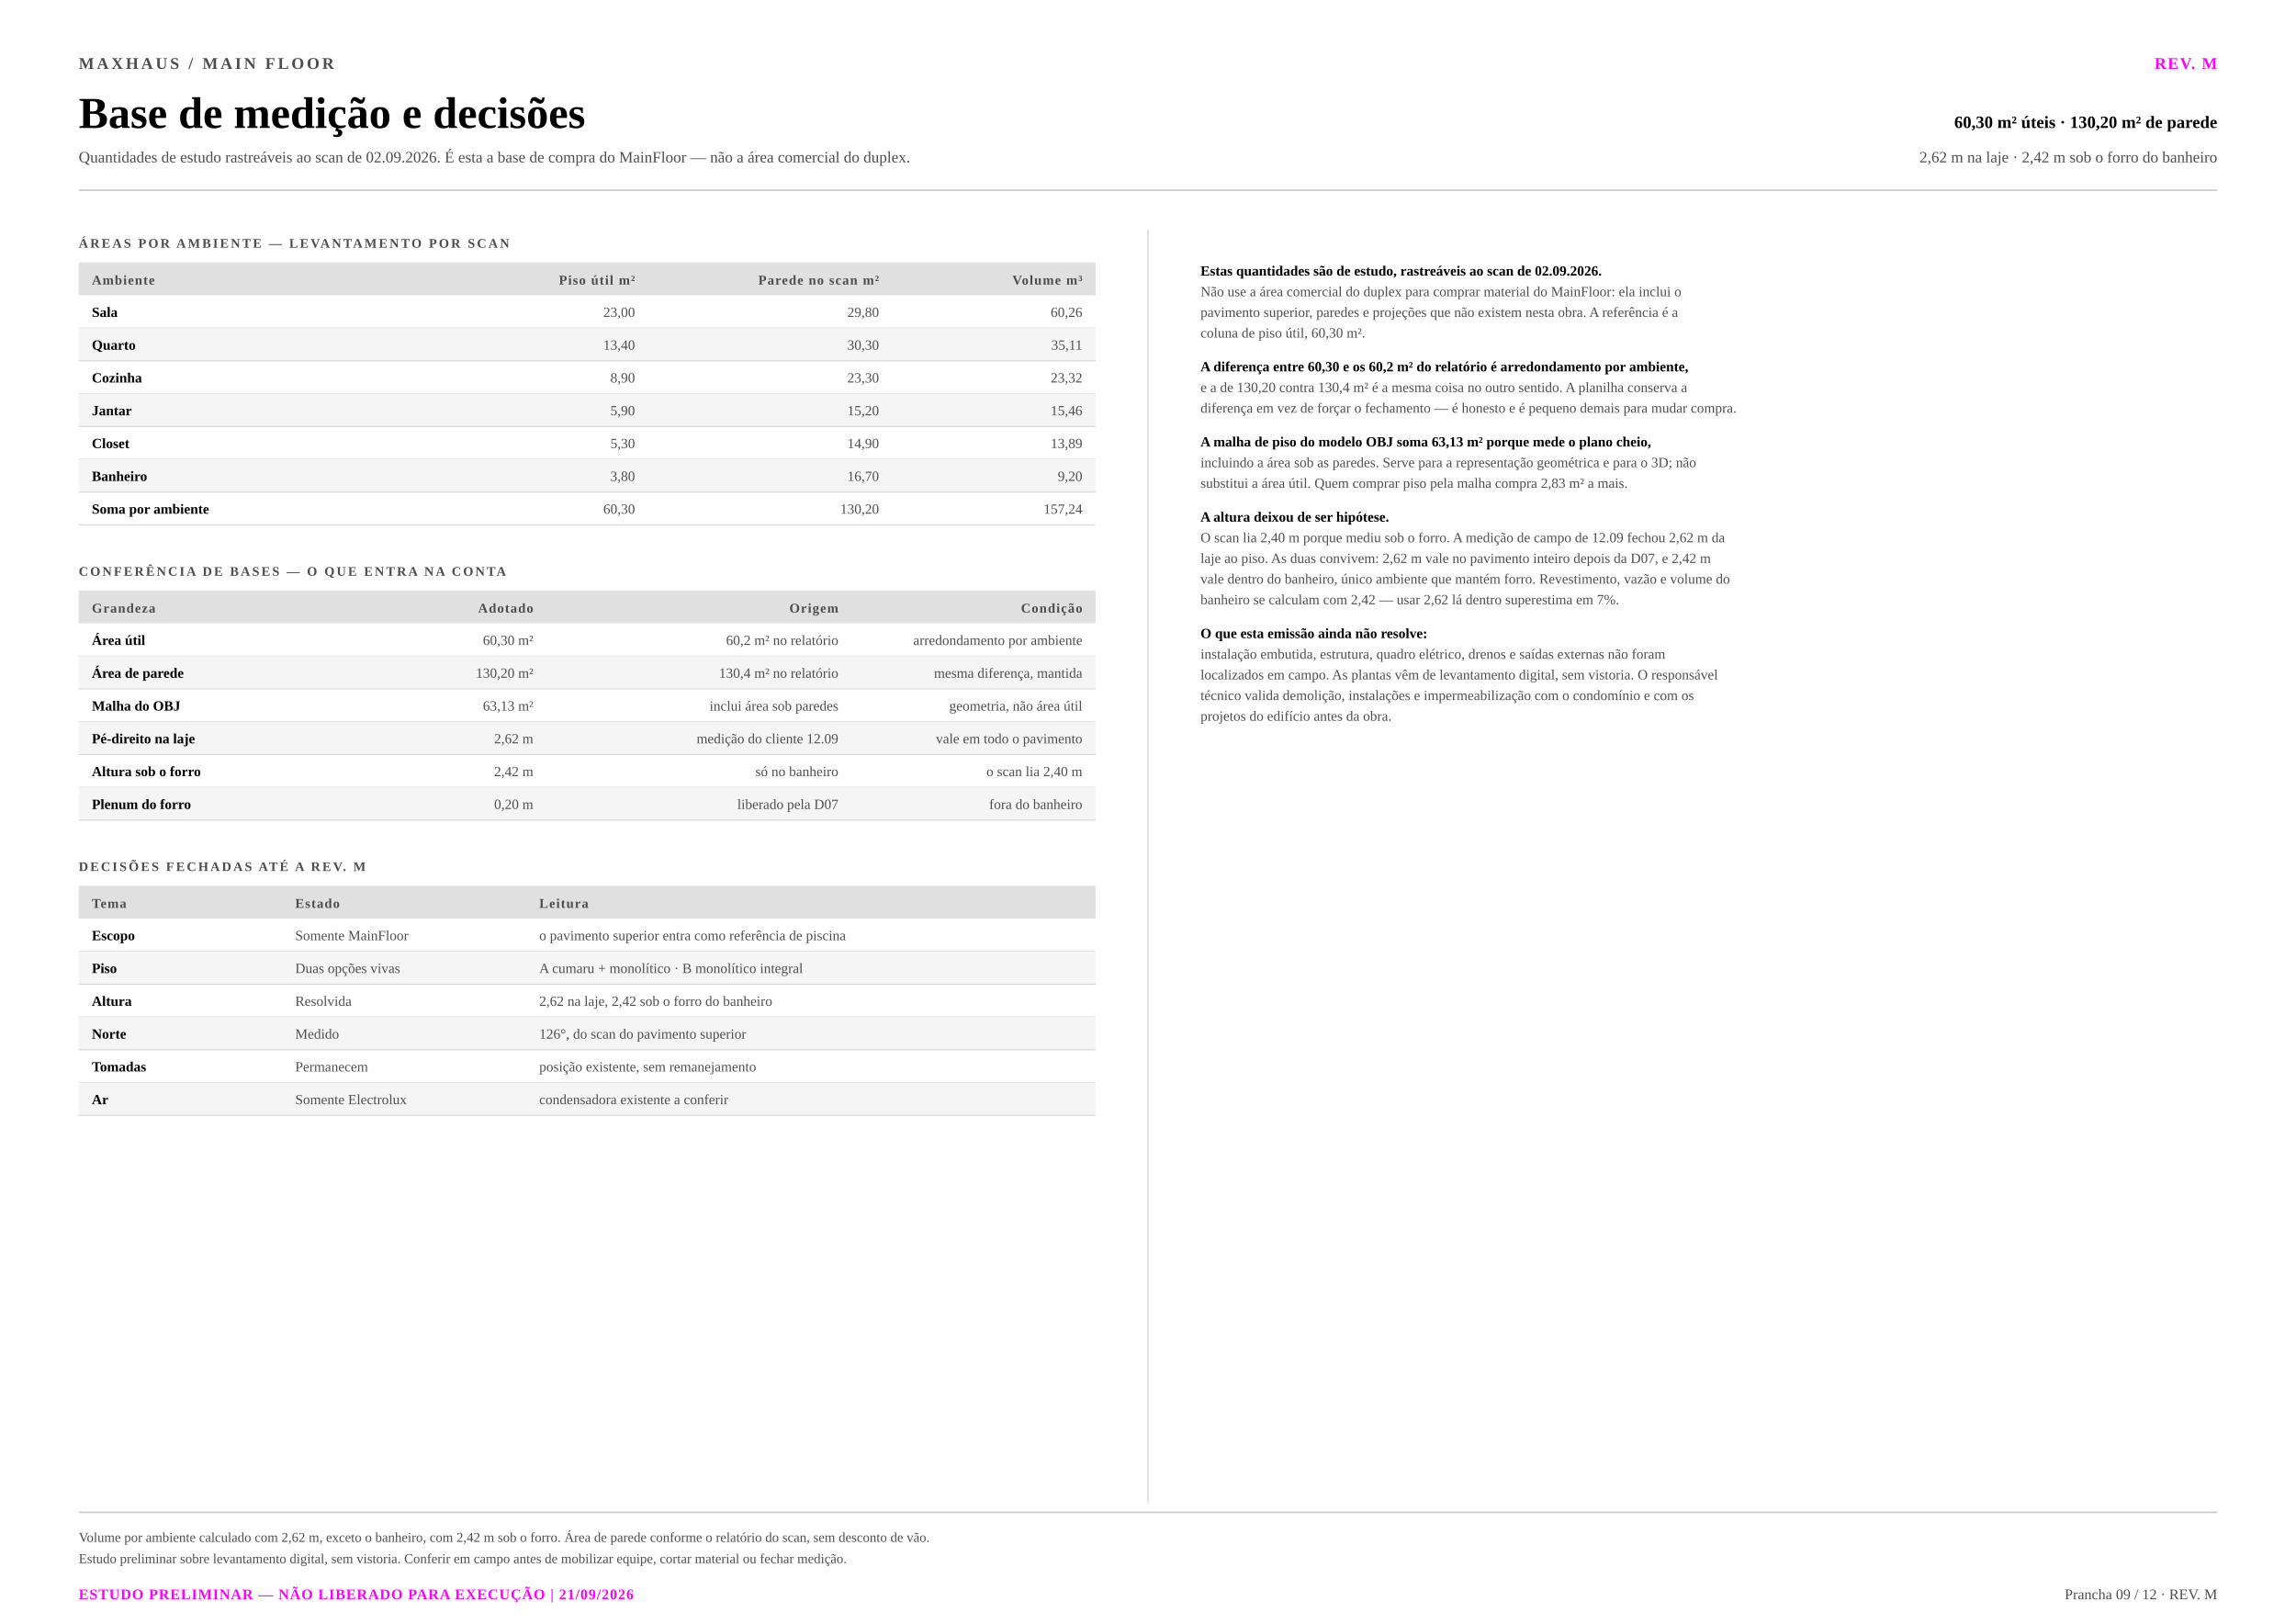
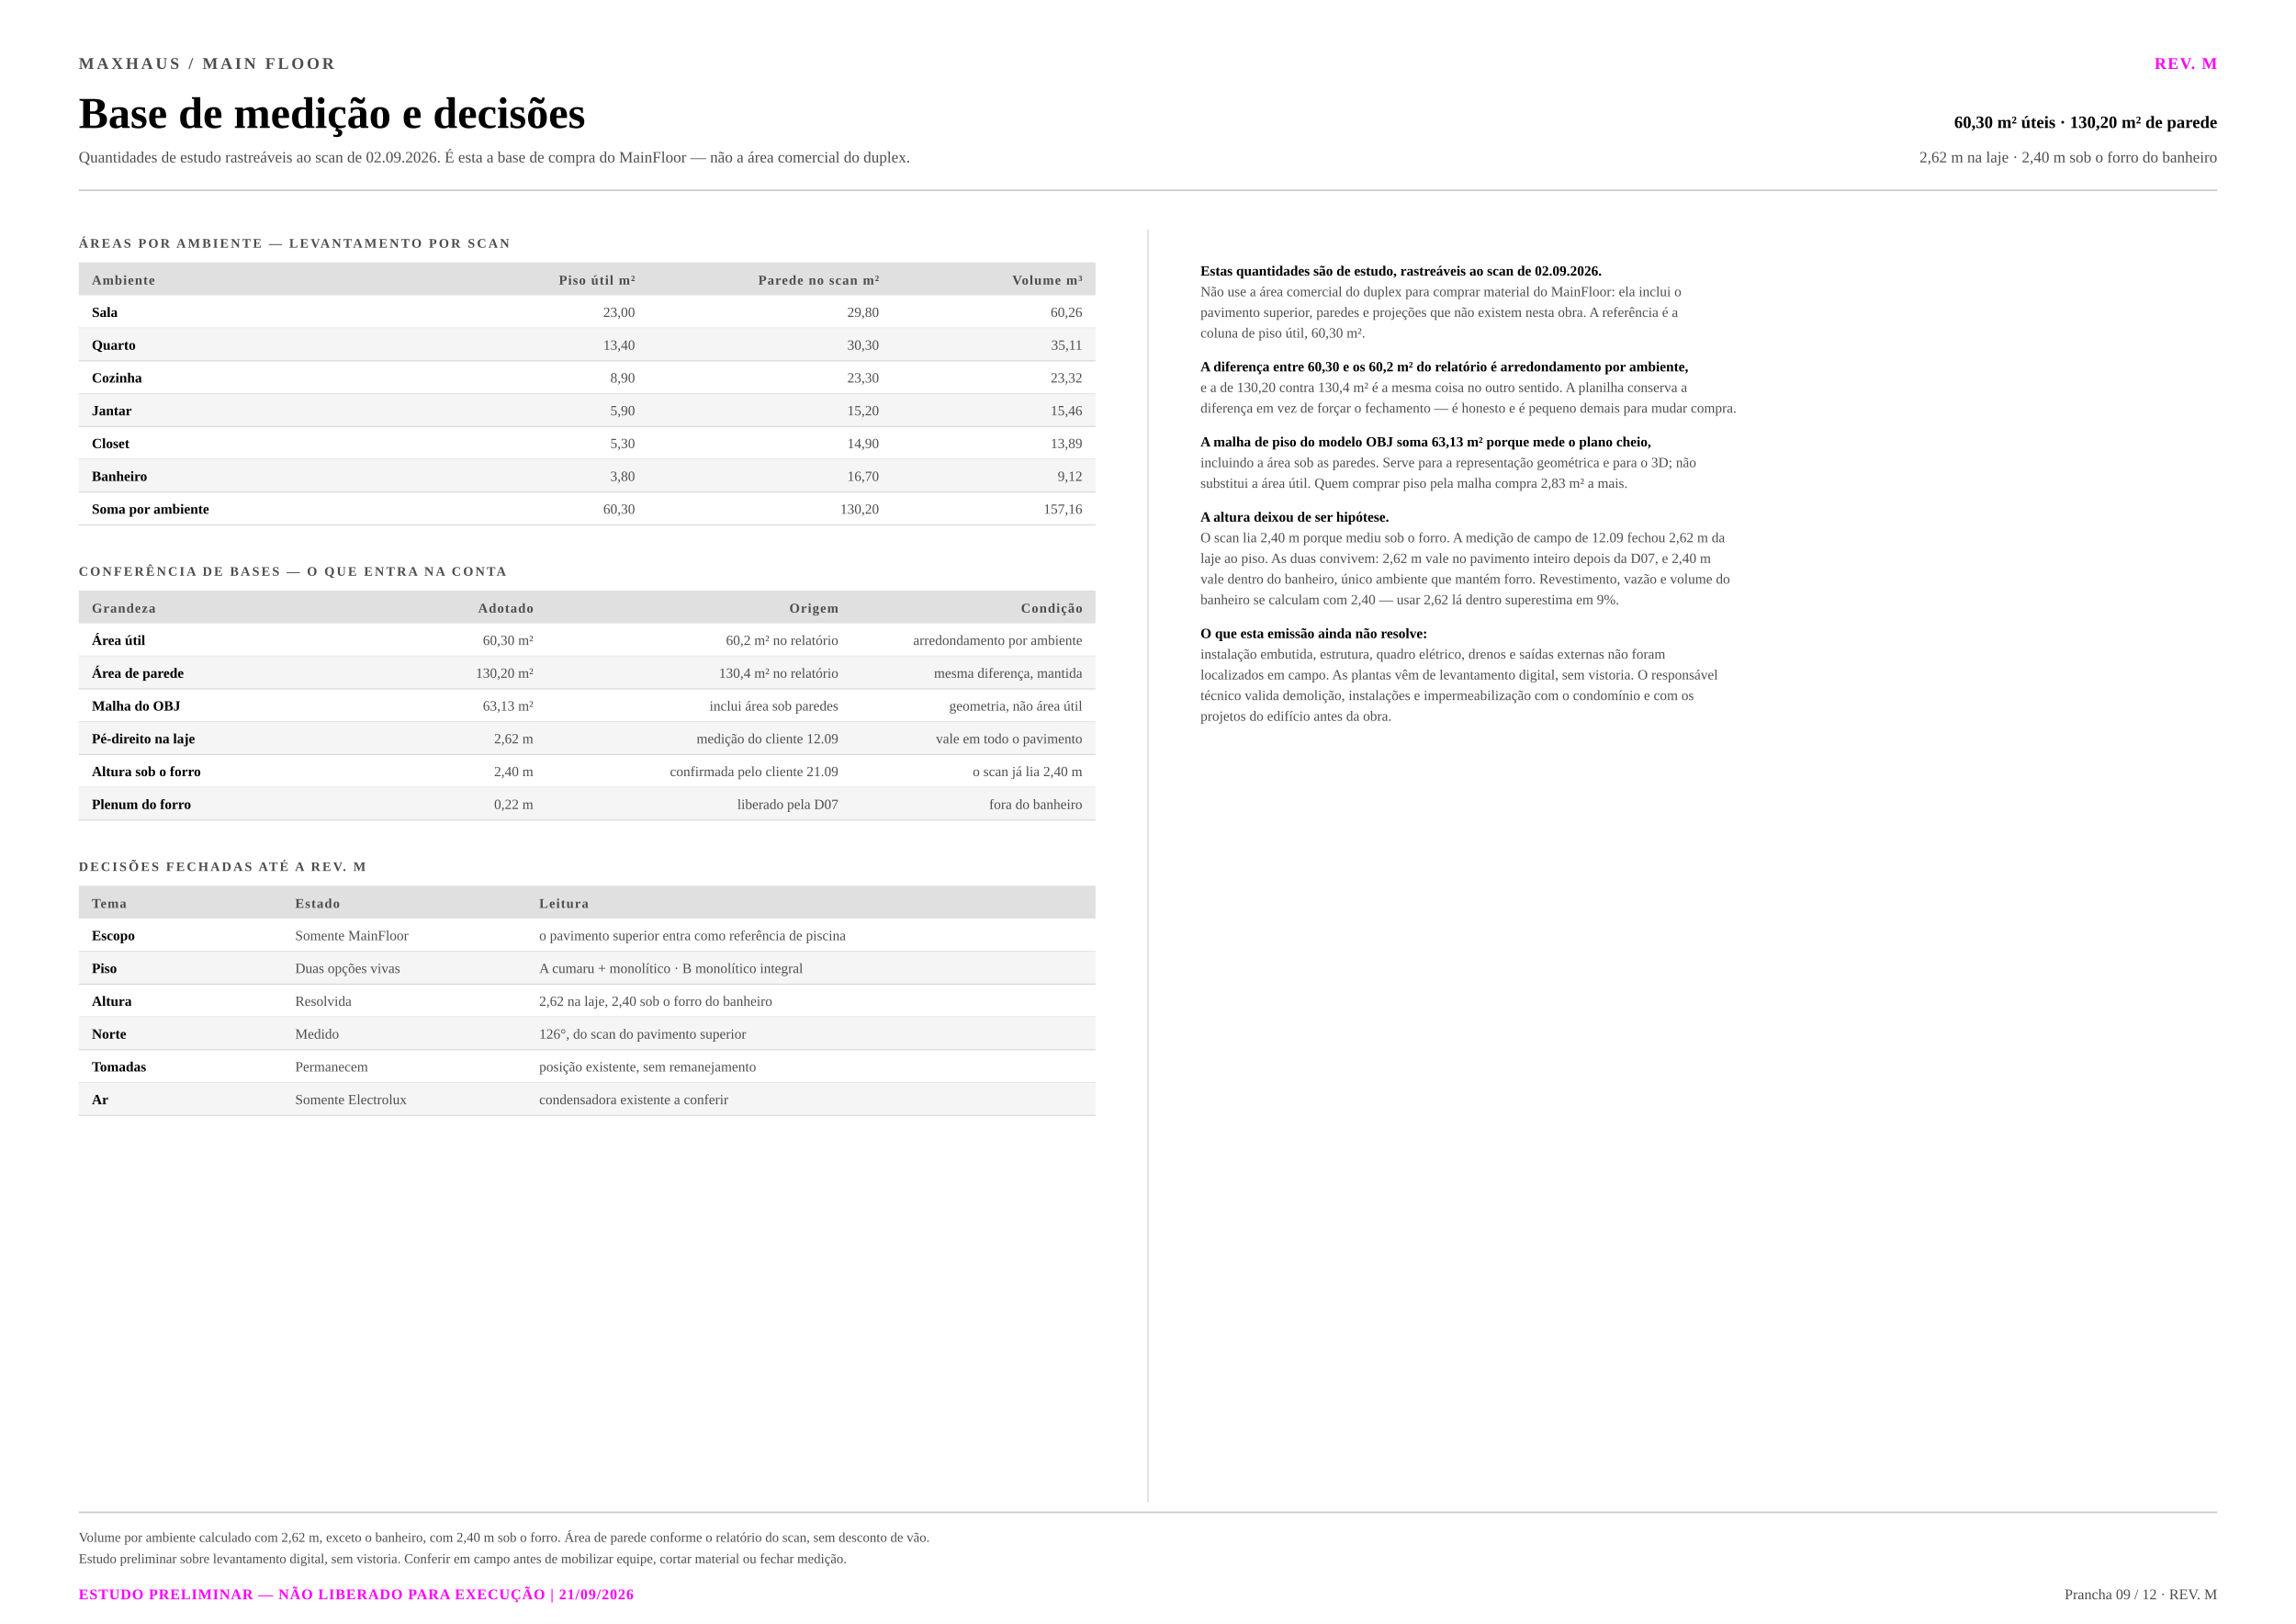
<svg xmlns="http://www.w3.org/2000/svg" viewBox="0 0 1400 990" width="1400" height="990">
  <rect x="0.00" y="0.00" width="1400.00" height="990.00" fill="#ffffff" />
  <text x="48.0" y="42.0" font-family="'Tiempos Text', 'Source Serif 4', Georgia, 'Times New Roman', Times, serif" font-size="10.0" fill="#4d4d4d" font-weight="bold" text-anchor="start" letter-spacing="1.60">MAXHAUS / MAIN FLOOR</text>
  <text x="48.0" y="78.0" font-family="'Tiempos Text', 'Source Serif 4', Georgia, 'Times New Roman', Times, serif" font-size="27.0" fill="#000000" font-weight="bold" text-anchor="start">Base de medição e decisões</text>
  <text x="48.0" y="99.0" font-family="'Tiempos Text', 'Source Serif 4', Georgia, 'Times New Roman', Times, serif" font-size="9.6" fill="#4d4d4d" font-weight="normal" text-anchor="start">Quantidades de estudo rastreáveis ao scan de 02.09.2026. É esta a base de compra do MainFloor — não a área comercial do duplex.</text>
  <text x="1352.0" y="42.0" font-family="'Tiempos Text', 'Source Serif 4', Georgia, 'Times New Roman', Times, serif" font-size="10.0" fill="#ff00ff" font-weight="bold" text-anchor="end" letter-spacing="0.80">REV. M</text>
  <text x="1352.0" y="78.0" font-family="'Tiempos Text', 'Source Serif 4', Georgia, 'Times New Roman', Times, serif" font-size="10.5" fill="#000000" font-weight="bold" text-anchor="end">60,30 m² úteis  ·  130,20 m² de parede</text>
-   <text x="1352.0" y="99.0" font-family="'Tiempos Text', 'Source Serif 4', Georgia, 'Times New Roman', Times, serif" font-size="9.6" fill="#4d4d4d" font-weight="normal" text-anchor="end">2,62 m na laje  ·  2,42 m sob o forro do banheiro</text>
+   <text x="1352.0" y="99.0" font-family="'Tiempos Text', 'Source Serif 4', Georgia, 'Times New Roman', Times, serif" font-size="9.6" fill="#4d4d4d" font-weight="normal" text-anchor="end">2,62 m na laje  ·  2,40 m sob o forro do banheiro</text>
  <line x1="48.00" y1="116.00" x2="1352.00" y2="116.00" stroke="#cccccc" stroke-width="1.00" />
  <text x="48.0" y="151.0" font-family="'Tiempos Text', 'Source Serif 4', Georgia, 'Times New Roman', Times, serif" font-size="8.0" fill="#4d4d4d" font-weight="bold" text-anchor="start" letter-spacing="1.20">ÁREAS POR AMBIENTE — LEVANTAMENTO POR SCAN</text>
  <rect x="48.00" y="160.00" width="620.00" height="20.00" fill="#e0e0e0" />
  <text x="56.0" y="173.5" font-family="'Tiempos Text', 'Source Serif 4', Georgia, 'Times New Roman', Times, serif" font-size="8.2" fill="#4d4d4d" font-weight="bold" text-anchor="start" letter-spacing="0.60">Ambiente</text>
  <text x="387.2" y="173.5" font-family="'Tiempos Text', 'Source Serif 4', Georgia, 'Times New Roman', Times, serif" font-size="8.2" fill="#4d4d4d" font-weight="bold" text-anchor="end" letter-spacing="0.60">Piso útil m²</text>
  <text x="536.0" y="173.5" font-family="'Tiempos Text', 'Source Serif 4', Georgia, 'Times New Roman', Times, serif" font-size="8.2" fill="#4d4d4d" font-weight="bold" text-anchor="end" letter-spacing="0.60">Parede no scan m²</text>
  <text x="660.0" y="173.5" font-family="'Tiempos Text', 'Source Serif 4', Georgia, 'Times New Roman', Times, serif" font-size="8.2" fill="#4d4d4d" font-weight="bold" text-anchor="end" letter-spacing="0.60">Volume m³</text>
  <text x="56.0" y="193.2" font-family="'Tiempos Text', 'Source Serif 4', Georgia, 'Times New Roman', Times, serif" font-size="8.6" fill="#000000" font-weight="bold" text-anchor="start">Sala</text>
  <text x="387.2" y="193.2" font-family="'Tiempos Text', 'Source Serif 4', Georgia, 'Times New Roman', Times, serif" font-size="8.6" fill="#4d4d4d" font-weight="normal" text-anchor="end">23,00</text>
  <text x="536.0" y="193.2" font-family="'Tiempos Text', 'Source Serif 4', Georgia, 'Times New Roman', Times, serif" font-size="8.6" fill="#4d4d4d" font-weight="normal" text-anchor="end">29,80</text>
  <text x="660.0" y="193.2" font-family="'Tiempos Text', 'Source Serif 4', Georgia, 'Times New Roman', Times, serif" font-size="8.6" fill="#4d4d4d" font-weight="normal" text-anchor="end">60,26</text>
  <line x1="48.00" y1="200.00" x2="668.00" y2="200.00" stroke="#cccccc" stroke-width="0.60" opacity="0.80" />
  <rect x="48.00" y="200.00" width="620.00" height="20.00" fill="#f5f5f5" />
  <text x="56.0" y="213.2" font-family="'Tiempos Text', 'Source Serif 4', Georgia, 'Times New Roman', Times, serif" font-size="8.6" fill="#000000" font-weight="bold" text-anchor="start">Quarto</text>
  <text x="387.2" y="213.2" font-family="'Tiempos Text', 'Source Serif 4', Georgia, 'Times New Roman', Times, serif" font-size="8.6" fill="#4d4d4d" font-weight="normal" text-anchor="end">13,40</text>
  <text x="536.0" y="213.2" font-family="'Tiempos Text', 'Source Serif 4', Georgia, 'Times New Roman', Times, serif" font-size="8.6" fill="#4d4d4d" font-weight="normal" text-anchor="end">30,30</text>
  <text x="660.0" y="213.2" font-family="'Tiempos Text', 'Source Serif 4', Georgia, 'Times New Roman', Times, serif" font-size="8.6" fill="#4d4d4d" font-weight="normal" text-anchor="end">35,11</text>
  <line x1="48.00" y1="220.00" x2="668.00" y2="220.00" stroke="#cccccc" stroke-width="0.60" opacity="0.80" />
  <text x="56.0" y="233.2" font-family="'Tiempos Text', 'Source Serif 4', Georgia, 'Times New Roman', Times, serif" font-size="8.6" fill="#000000" font-weight="bold" text-anchor="start">Cozinha</text>
  <text x="387.2" y="233.2" font-family="'Tiempos Text', 'Source Serif 4', Georgia, 'Times New Roman', Times, serif" font-size="8.6" fill="#4d4d4d" font-weight="normal" text-anchor="end">8,90</text>
  <text x="536.0" y="233.2" font-family="'Tiempos Text', 'Source Serif 4', Georgia, 'Times New Roman', Times, serif" font-size="8.6" fill="#4d4d4d" font-weight="normal" text-anchor="end">23,30</text>
  <text x="660.0" y="233.2" font-family="'Tiempos Text', 'Source Serif 4', Georgia, 'Times New Roman', Times, serif" font-size="8.6" fill="#4d4d4d" font-weight="normal" text-anchor="end">23,32</text>
  <line x1="48.00" y1="240.00" x2="668.00" y2="240.00" stroke="#cccccc" stroke-width="0.60" opacity="0.80" />
  <rect x="48.00" y="240.00" width="620.00" height="20.00" fill="#f5f5f5" />
  <text x="56.0" y="253.2" font-family="'Tiempos Text', 'Source Serif 4', Georgia, 'Times New Roman', Times, serif" font-size="8.6" fill="#000000" font-weight="bold" text-anchor="start">Jantar</text>
  <text x="387.2" y="253.2" font-family="'Tiempos Text', 'Source Serif 4', Georgia, 'Times New Roman', Times, serif" font-size="8.6" fill="#4d4d4d" font-weight="normal" text-anchor="end">5,90</text>
  <text x="536.0" y="253.2" font-family="'Tiempos Text', 'Source Serif 4', Georgia, 'Times New Roman', Times, serif" font-size="8.6" fill="#4d4d4d" font-weight="normal" text-anchor="end">15,20</text>
  <text x="660.0" y="253.2" font-family="'Tiempos Text', 'Source Serif 4', Georgia, 'Times New Roman', Times, serif" font-size="8.6" fill="#4d4d4d" font-weight="normal" text-anchor="end">15,46</text>
  <line x1="48.00" y1="260.00" x2="668.00" y2="260.00" stroke="#cccccc" stroke-width="0.60" opacity="0.80" />
  <text x="56.0" y="273.2" font-family="'Tiempos Text', 'Source Serif 4', Georgia, 'Times New Roman', Times, serif" font-size="8.6" fill="#000000" font-weight="bold" text-anchor="start">Closet</text>
  <text x="387.2" y="273.2" font-family="'Tiempos Text', 'Source Serif 4', Georgia, 'Times New Roman', Times, serif" font-size="8.6" fill="#4d4d4d" font-weight="normal" text-anchor="end">5,30</text>
  <text x="536.0" y="273.2" font-family="'Tiempos Text', 'Source Serif 4', Georgia, 'Times New Roman', Times, serif" font-size="8.6" fill="#4d4d4d" font-weight="normal" text-anchor="end">14,90</text>
  <text x="660.0" y="273.2" font-family="'Tiempos Text', 'Source Serif 4', Georgia, 'Times New Roman', Times, serif" font-size="8.6" fill="#4d4d4d" font-weight="normal" text-anchor="end">13,89</text>
  <line x1="48.00" y1="280.00" x2="668.00" y2="280.00" stroke="#cccccc" stroke-width="0.60" opacity="0.80" />
  <rect x="48.00" y="280.00" width="620.00" height="20.00" fill="#f5f5f5" />
  <text x="56.0" y="293.2" font-family="'Tiempos Text', 'Source Serif 4', Georgia, 'Times New Roman', Times, serif" font-size="8.6" fill="#000000" font-weight="bold" text-anchor="start">Banheiro</text>
  <text x="387.2" y="293.2" font-family="'Tiempos Text', 'Source Serif 4', Georgia, 'Times New Roman', Times, serif" font-size="8.6" fill="#4d4d4d" font-weight="normal" text-anchor="end">3,80</text>
  <text x="536.0" y="293.2" font-family="'Tiempos Text', 'Source Serif 4', Georgia, 'Times New Roman', Times, serif" font-size="8.6" fill="#4d4d4d" font-weight="normal" text-anchor="end">16,70</text>
-   <text x="660.0" y="293.2" font-family="'Tiempos Text', 'Source Serif 4', Georgia, 'Times New Roman', Times, serif" font-size="8.6" fill="#4d4d4d" font-weight="normal" text-anchor="end">9,20</text>
+   <text x="660.0" y="293.2" font-family="'Tiempos Text', 'Source Serif 4', Georgia, 'Times New Roman', Times, serif" font-size="8.6" fill="#4d4d4d" font-weight="normal" text-anchor="end">9,12</text>
  <line x1="48.00" y1="300.00" x2="668.00" y2="300.00" stroke="#cccccc" stroke-width="0.60" opacity="0.80" />
  <text x="56.0" y="313.2" font-family="'Tiempos Text', 'Source Serif 4', Georgia, 'Times New Roman', Times, serif" font-size="8.6" fill="#000000" font-weight="bold" text-anchor="start">Soma por ambiente</text>
  <text x="387.2" y="313.2" font-family="'Tiempos Text', 'Source Serif 4', Georgia, 'Times New Roman', Times, serif" font-size="8.6" fill="#4d4d4d" font-weight="normal" text-anchor="end">60,30</text>
  <text x="536.0" y="313.2" font-family="'Tiempos Text', 'Source Serif 4', Georgia, 'Times New Roman', Times, serif" font-size="8.6" fill="#4d4d4d" font-weight="normal" text-anchor="end">130,20</text>
-   <text x="660.0" y="313.2" font-family="'Tiempos Text', 'Source Serif 4', Georgia, 'Times New Roman', Times, serif" font-size="8.6" fill="#4d4d4d" font-weight="normal" text-anchor="end">157,24</text>
+   <text x="660.0" y="313.2" font-family="'Tiempos Text', 'Source Serif 4', Georgia, 'Times New Roman', Times, serif" font-size="8.6" fill="#4d4d4d" font-weight="normal" text-anchor="end">157,16</text>
  <line x1="48.00" y1="320.00" x2="668.00" y2="320.00" stroke="#cccccc" stroke-width="0.60" opacity="0.80" />
  <text x="48.0" y="351.0" font-family="'Tiempos Text', 'Source Serif 4', Georgia, 'Times New Roman', Times, serif" font-size="8.0" fill="#4d4d4d" font-weight="bold" text-anchor="start" letter-spacing="1.20">CONFERÊNCIA DE BASES — O QUE ENTRA NA CONTA</text>
  <rect x="48.00" y="360.00" width="620.00" height="20.00" fill="#e0e0e0" />
  <text x="56.0" y="373.5" font-family="'Tiempos Text', 'Source Serif 4', Georgia, 'Times New Roman', Times, serif" font-size="8.2" fill="#4d4d4d" font-weight="bold" text-anchor="start" letter-spacing="0.60">Grandeza</text>
  <text x="325.2" y="373.5" font-family="'Tiempos Text', 'Source Serif 4', Georgia, 'Times New Roman', Times, serif" font-size="8.2" fill="#4d4d4d" font-weight="bold" text-anchor="end" letter-spacing="0.60">Adotado</text>
  <text x="511.2" y="373.5" font-family="'Tiempos Text', 'Source Serif 4', Georgia, 'Times New Roman', Times, serif" font-size="8.2" fill="#4d4d4d" font-weight="bold" text-anchor="end" letter-spacing="0.60">Origem</text>
  <text x="660.0" y="373.5" font-family="'Tiempos Text', 'Source Serif 4', Georgia, 'Times New Roman', Times, serif" font-size="8.2" fill="#4d4d4d" font-weight="bold" text-anchor="end" letter-spacing="0.60">Condição</text>
  <text x="56.0" y="393.2" font-family="'Tiempos Text', 'Source Serif 4', Georgia, 'Times New Roman', Times, serif" font-size="8.6" fill="#000000" font-weight="bold" text-anchor="start">Área útil</text>
  <text x="325.2" y="393.2" font-family="'Tiempos Text', 'Source Serif 4', Georgia, 'Times New Roman', Times, serif" font-size="8.6" fill="#4d4d4d" font-weight="normal" text-anchor="end">60,30 m²</text>
  <text x="511.2" y="393.2" font-family="'Tiempos Text', 'Source Serif 4', Georgia, 'Times New Roman', Times, serif" font-size="8.6" fill="#4d4d4d" font-weight="normal" text-anchor="end">60,2 m² no relatório</text>
  <text x="660.0" y="393.2" font-family="'Tiempos Text', 'Source Serif 4', Georgia, 'Times New Roman', Times, serif" font-size="8.6" fill="#4d4d4d" font-weight="normal" text-anchor="end">arredondamento por ambiente</text>
  <line x1="48.00" y1="400.00" x2="668.00" y2="400.00" stroke="#cccccc" stroke-width="0.60" opacity="0.80" />
  <rect x="48.00" y="400.00" width="620.00" height="20.00" fill="#f5f5f5" />
  <text x="56.0" y="413.2" font-family="'Tiempos Text', 'Source Serif 4', Georgia, 'Times New Roman', Times, serif" font-size="8.6" fill="#000000" font-weight="bold" text-anchor="start">Área de parede</text>
  <text x="325.2" y="413.2" font-family="'Tiempos Text', 'Source Serif 4', Georgia, 'Times New Roman', Times, serif" font-size="8.6" fill="#4d4d4d" font-weight="normal" text-anchor="end">130,20 m²</text>
  <text x="511.2" y="413.2" font-family="'Tiempos Text', 'Source Serif 4', Georgia, 'Times New Roman', Times, serif" font-size="8.6" fill="#4d4d4d" font-weight="normal" text-anchor="end">130,4 m² no relatório</text>
  <text x="660.0" y="413.2" font-family="'Tiempos Text', 'Source Serif 4', Georgia, 'Times New Roman', Times, serif" font-size="8.6" fill="#4d4d4d" font-weight="normal" text-anchor="end">mesma diferença, mantida</text>
  <line x1="48.00" y1="420.00" x2="668.00" y2="420.00" stroke="#cccccc" stroke-width="0.60" opacity="0.80" />
  <text x="56.0" y="433.2" font-family="'Tiempos Text', 'Source Serif 4', Georgia, 'Times New Roman', Times, serif" font-size="8.6" fill="#000000" font-weight="bold" text-anchor="start">Malha do OBJ</text>
  <text x="325.2" y="433.2" font-family="'Tiempos Text', 'Source Serif 4', Georgia, 'Times New Roman', Times, serif" font-size="8.6" fill="#4d4d4d" font-weight="normal" text-anchor="end">63,13 m²</text>
  <text x="511.2" y="433.2" font-family="'Tiempos Text', 'Source Serif 4', Georgia, 'Times New Roman', Times, serif" font-size="8.6" fill="#4d4d4d" font-weight="normal" text-anchor="end">inclui área sob paredes</text>
  <text x="660.0" y="433.2" font-family="'Tiempos Text', 'Source Serif 4', Georgia, 'Times New Roman', Times, serif" font-size="8.6" fill="#4d4d4d" font-weight="normal" text-anchor="end">geometria, não área útil</text>
  <line x1="48.00" y1="440.00" x2="668.00" y2="440.00" stroke="#cccccc" stroke-width="0.60" opacity="0.80" />
  <rect x="48.00" y="440.00" width="620.00" height="20.00" fill="#f5f5f5" />
  <text x="56.0" y="453.2" font-family="'Tiempos Text', 'Source Serif 4', Georgia, 'Times New Roman', Times, serif" font-size="8.6" fill="#000000" font-weight="bold" text-anchor="start">Pé-direito na laje</text>
  <text x="325.2" y="453.2" font-family="'Tiempos Text', 'Source Serif 4', Georgia, 'Times New Roman', Times, serif" font-size="8.6" fill="#4d4d4d" font-weight="normal" text-anchor="end">2,62 m</text>
  <text x="511.2" y="453.2" font-family="'Tiempos Text', 'Source Serif 4', Georgia, 'Times New Roman', Times, serif" font-size="8.6" fill="#4d4d4d" font-weight="normal" text-anchor="end">medição do cliente 12.09</text>
  <text x="660.0" y="453.2" font-family="'Tiempos Text', 'Source Serif 4', Georgia, 'Times New Roman', Times, serif" font-size="8.6" fill="#4d4d4d" font-weight="normal" text-anchor="end">vale em todo o pavimento</text>
  <line x1="48.00" y1="460.00" x2="668.00" y2="460.00" stroke="#cccccc" stroke-width="0.60" opacity="0.80" />
  <text x="56.0" y="473.2" font-family="'Tiempos Text', 'Source Serif 4', Georgia, 'Times New Roman', Times, serif" font-size="8.6" fill="#000000" font-weight="bold" text-anchor="start">Altura sob o forro</text>
-   <text x="325.2" y="473.2" font-family="'Tiempos Text', 'Source Serif 4', Georgia, 'Times New Roman', Times, serif" font-size="8.6" fill="#4d4d4d" font-weight="normal" text-anchor="end">2,42 m</text>
-   <text x="511.2" y="473.2" font-family="'Tiempos Text', 'Source Serif 4', Georgia, 'Times New Roman', Times, serif" font-size="8.6" fill="#4d4d4d" font-weight="normal" text-anchor="end">só no banheiro</text>
-   <text x="660.0" y="473.2" font-family="'Tiempos Text', 'Source Serif 4', Georgia, 'Times New Roman', Times, serif" font-size="8.6" fill="#4d4d4d" font-weight="normal" text-anchor="end">o scan lia 2,40 m</text>
+   <text x="325.2" y="473.2" font-family="'Tiempos Text', 'Source Serif 4', Georgia, 'Times New Roman', Times, serif" font-size="8.6" fill="#4d4d4d" font-weight="normal" text-anchor="end">2,40 m</text>
+   <text x="511.2" y="473.2" font-family="'Tiempos Text', 'Source Serif 4', Georgia, 'Times New Roman', Times, serif" font-size="8.6" fill="#4d4d4d" font-weight="normal" text-anchor="end">confirmada pelo cliente 21.09</text>
+   <text x="660.0" y="473.2" font-family="'Tiempos Text', 'Source Serif 4', Georgia, 'Times New Roman', Times, serif" font-size="8.6" fill="#4d4d4d" font-weight="normal" text-anchor="end">o scan já lia 2,40 m</text>
  <line x1="48.00" y1="480.00" x2="668.00" y2="480.00" stroke="#cccccc" stroke-width="0.60" opacity="0.80" />
  <rect x="48.00" y="480.00" width="620.00" height="20.00" fill="#f5f5f5" />
  <text x="56.0" y="493.2" font-family="'Tiempos Text', 'Source Serif 4', Georgia, 'Times New Roman', Times, serif" font-size="8.6" fill="#000000" font-weight="bold" text-anchor="start">Plenum do forro</text>
-   <text x="325.2" y="493.2" font-family="'Tiempos Text', 'Source Serif 4', Georgia, 'Times New Roman', Times, serif" font-size="8.6" fill="#4d4d4d" font-weight="normal" text-anchor="end">0,20 m</text>
+   <text x="325.2" y="493.2" font-family="'Tiempos Text', 'Source Serif 4', Georgia, 'Times New Roman', Times, serif" font-size="8.6" fill="#4d4d4d" font-weight="normal" text-anchor="end">0,22 m</text>
  <text x="511.2" y="493.2" font-family="'Tiempos Text', 'Source Serif 4', Georgia, 'Times New Roman', Times, serif" font-size="8.6" fill="#4d4d4d" font-weight="normal" text-anchor="end">liberado pela D07</text>
  <text x="660.0" y="493.2" font-family="'Tiempos Text', 'Source Serif 4', Georgia, 'Times New Roman', Times, serif" font-size="8.6" fill="#4d4d4d" font-weight="normal" text-anchor="end">fora do banheiro</text>
  <line x1="48.00" y1="500.00" x2="668.00" y2="500.00" stroke="#cccccc" stroke-width="0.60" opacity="0.80" />
  <text x="48.0" y="531.0" font-family="'Tiempos Text', 'Source Serif 4', Georgia, 'Times New Roman', Times, serif" font-size="8.0" fill="#4d4d4d" font-weight="bold" text-anchor="start" letter-spacing="1.20">DECISÕES FECHADAS ATÉ A REV. M</text>
  <rect x="48.00" y="540.00" width="620.00" height="20.00" fill="#e0e0e0" />
  <text x="56.0" y="553.5" font-family="'Tiempos Text', 'Source Serif 4', Georgia, 'Times New Roman', Times, serif" font-size="8.2" fill="#4d4d4d" font-weight="bold" text-anchor="start" letter-spacing="0.60">Tema</text>
  <text x="180.0" y="553.5" font-family="'Tiempos Text', 'Source Serif 4', Georgia, 'Times New Roman', Times, serif" font-size="8.2" fill="#4d4d4d" font-weight="bold" text-anchor="start" letter-spacing="0.60">Estado</text>
  <text x="328.8" y="553.5" font-family="'Tiempos Text', 'Source Serif 4', Georgia, 'Times New Roman', Times, serif" font-size="8.2" fill="#4d4d4d" font-weight="bold" text-anchor="start" letter-spacing="0.60">Leitura</text>
  <text x="56.0" y="573.2" font-family="'Tiempos Text', 'Source Serif 4', Georgia, 'Times New Roman', Times, serif" font-size="8.6" fill="#000000" font-weight="bold" text-anchor="start">Escopo</text>
  <text x="180.0" y="573.2" font-family="'Tiempos Text', 'Source Serif 4', Georgia, 'Times New Roman', Times, serif" font-size="8.6" fill="#4d4d4d" font-weight="normal" text-anchor="start">Somente MainFloor</text>
  <text x="328.8" y="573.2" font-family="'Tiempos Text', 'Source Serif 4', Georgia, 'Times New Roman', Times, serif" font-size="8.6" fill="#4d4d4d" font-weight="normal" text-anchor="start">o pavimento superior entra como referência de piscina</text>
  <line x1="48.00" y1="580.00" x2="668.00" y2="580.00" stroke="#cccccc" stroke-width="0.60" opacity="0.80" />
  <rect x="48.00" y="580.00" width="620.00" height="20.00" fill="#f5f5f5" />
  <text x="56.0" y="593.2" font-family="'Tiempos Text', 'Source Serif 4', Georgia, 'Times New Roman', Times, serif" font-size="8.6" fill="#000000" font-weight="bold" text-anchor="start">Piso</text>
  <text x="180.0" y="593.2" font-family="'Tiempos Text', 'Source Serif 4', Georgia, 'Times New Roman', Times, serif" font-size="8.6" fill="#4d4d4d" font-weight="normal" text-anchor="start">Duas opções vivas</text>
  <text x="328.8" y="593.2" font-family="'Tiempos Text', 'Source Serif 4', Georgia, 'Times New Roman', Times, serif" font-size="8.6" fill="#4d4d4d" font-weight="normal" text-anchor="start">A cumaru + monolítico · B monolítico integral</text>
  <line x1="48.00" y1="600.00" x2="668.00" y2="600.00" stroke="#cccccc" stroke-width="0.60" opacity="0.80" />
  <text x="56.0" y="613.2" font-family="'Tiempos Text', 'Source Serif 4', Georgia, 'Times New Roman', Times, serif" font-size="8.6" fill="#000000" font-weight="bold" text-anchor="start">Altura</text>
  <text x="180.0" y="613.2" font-family="'Tiempos Text', 'Source Serif 4', Georgia, 'Times New Roman', Times, serif" font-size="8.6" fill="#4d4d4d" font-weight="normal" text-anchor="start">Resolvida</text>
-   <text x="328.8" y="613.2" font-family="'Tiempos Text', 'Source Serif 4', Georgia, 'Times New Roman', Times, serif" font-size="8.6" fill="#4d4d4d" font-weight="normal" text-anchor="start">2,62 na laje, 2,42 sob o forro do banheiro</text>
+   <text x="328.8" y="613.2" font-family="'Tiempos Text', 'Source Serif 4', Georgia, 'Times New Roman', Times, serif" font-size="8.6" fill="#4d4d4d" font-weight="normal" text-anchor="start">2,62 na laje, 2,40 sob o forro do banheiro</text>
  <line x1="48.00" y1="620.00" x2="668.00" y2="620.00" stroke="#cccccc" stroke-width="0.60" opacity="0.80" />
  <rect x="48.00" y="620.00" width="620.00" height="20.00" fill="#f5f5f5" />
  <text x="56.0" y="633.2" font-family="'Tiempos Text', 'Source Serif 4', Georgia, 'Times New Roman', Times, serif" font-size="8.6" fill="#000000" font-weight="bold" text-anchor="start">Norte</text>
  <text x="180.0" y="633.2" font-family="'Tiempos Text', 'Source Serif 4', Georgia, 'Times New Roman', Times, serif" font-size="8.6" fill="#4d4d4d" font-weight="normal" text-anchor="start">Medido</text>
  <text x="328.8" y="633.2" font-family="'Tiempos Text', 'Source Serif 4', Georgia, 'Times New Roman', Times, serif" font-size="8.6" fill="#4d4d4d" font-weight="normal" text-anchor="start">126°, do scan do pavimento superior</text>
  <line x1="48.00" y1="640.00" x2="668.00" y2="640.00" stroke="#cccccc" stroke-width="0.60" opacity="0.80" />
  <text x="56.0" y="653.2" font-family="'Tiempos Text', 'Source Serif 4', Georgia, 'Times New Roman', Times, serif" font-size="8.6" fill="#000000" font-weight="bold" text-anchor="start">Tomadas</text>
  <text x="180.0" y="653.2" font-family="'Tiempos Text', 'Source Serif 4', Georgia, 'Times New Roman', Times, serif" font-size="8.6" fill="#4d4d4d" font-weight="normal" text-anchor="start">Permanecem</text>
  <text x="328.8" y="653.2" font-family="'Tiempos Text', 'Source Serif 4', Georgia, 'Times New Roman', Times, serif" font-size="8.6" fill="#4d4d4d" font-weight="normal" text-anchor="start">posição existente, sem remanejamento</text>
  <line x1="48.00" y1="660.00" x2="668.00" y2="660.00" stroke="#cccccc" stroke-width="0.60" opacity="0.80" />
  <rect x="48.00" y="660.00" width="620.00" height="20.00" fill="#f5f5f5" />
  <text x="56.0" y="673.2" font-family="'Tiempos Text', 'Source Serif 4', Georgia, 'Times New Roman', Times, serif" font-size="8.6" fill="#000000" font-weight="bold" text-anchor="start">Ar</text>
  <text x="180.0" y="673.2" font-family="'Tiempos Text', 'Source Serif 4', Georgia, 'Times New Roman', Times, serif" font-size="8.6" fill="#4d4d4d" font-weight="normal" text-anchor="start">Somente Electrolux</text>
  <text x="328.8" y="673.2" font-family="'Tiempos Text', 'Source Serif 4', Georgia, 'Times New Roman', Times, serif" font-size="8.6" fill="#4d4d4d" font-weight="normal" text-anchor="start">condensadora existente a conferir</text>
  <line x1="48.00" y1="680.00" x2="668.00" y2="680.00" stroke="#cccccc" stroke-width="0.60" opacity="0.80" />
  <line x1="700.00" y1="140.00" x2="700.00" y2="916.00" stroke="#cccccc" stroke-width="0.80" opacity="0.80" />
  <text x="732.0" y="168.0" font-family="'Tiempos Text', 'Source Serif 4', Georgia, 'Times New Roman', Times, serif" font-size="8.6" fill="#000000" font-weight="bold" text-anchor="start">Estas quantidades são de estudo, rastreáveis ao scan de 02.09.2026.</text>
  <text x="732.0" y="180.6" font-family="'Tiempos Text', 'Source Serif 4', Georgia, 'Times New Roman', Times, serif" font-size="8.6" fill="#4d4d4d" font-weight="normal" text-anchor="start">Não use a área comercial do duplex para comprar material do MainFloor: ela inclui o</text>
  <text x="732.0" y="193.2" font-family="'Tiempos Text', 'Source Serif 4', Georgia, 'Times New Roman', Times, serif" font-size="8.6" fill="#4d4d4d" font-weight="normal" text-anchor="start">pavimento superior, paredes e projeções que não existem nesta obra. A referência é a</text>
  <text x="732.0" y="205.8" font-family="'Tiempos Text', 'Source Serif 4', Georgia, 'Times New Roman', Times, serif" font-size="8.6" fill="#4d4d4d" font-weight="normal" text-anchor="start">coluna de piso útil, 60,30 m².</text>
  <text x="732.0" y="226.4" font-family="'Tiempos Text', 'Source Serif 4', Georgia, 'Times New Roman', Times, serif" font-size="8.6" fill="#000000" font-weight="bold" text-anchor="start">A diferença entre 60,30 e os 60,2 m² do relatório é arredondamento por ambiente,</text>
  <text x="732.0" y="239.0" font-family="'Tiempos Text', 'Source Serif 4', Georgia, 'Times New Roman', Times, serif" font-size="8.6" fill="#4d4d4d" font-weight="normal" text-anchor="start">e a de 130,20 contra 130,4 m² é a mesma coisa no outro sentido. A planilha conserva a</text>
  <text x="732.0" y="251.6" font-family="'Tiempos Text', 'Source Serif 4', Georgia, 'Times New Roman', Times, serif" font-size="8.6" fill="#4d4d4d" font-weight="normal" text-anchor="start">diferença em vez de forçar o fechamento — é honesto e é pequeno demais para mudar compra.</text>
  <text x="732.0" y="272.2" font-family="'Tiempos Text', 'Source Serif 4', Georgia, 'Times New Roman', Times, serif" font-size="8.6" fill="#000000" font-weight="bold" text-anchor="start">A malha de piso do modelo OBJ soma 63,13 m² porque mede o plano cheio,</text>
  <text x="732.0" y="284.8" font-family="'Tiempos Text', 'Source Serif 4', Georgia, 'Times New Roman', Times, serif" font-size="8.6" fill="#4d4d4d" font-weight="normal" text-anchor="start">incluindo a área sob as paredes. Serve para a representação geométrica e para o 3D; não</text>
  <text x="732.0" y="297.4" font-family="'Tiempos Text', 'Source Serif 4', Georgia, 'Times New Roman', Times, serif" font-size="8.6" fill="#4d4d4d" font-weight="normal" text-anchor="start">substitui a área útil. Quem comprar piso pela malha compra 2,83 m² a mais.</text>
  <text x="732.0" y="318.0" font-family="'Tiempos Text', 'Source Serif 4', Georgia, 'Times New Roman', Times, serif" font-size="8.6" fill="#000000" font-weight="bold" text-anchor="start">A altura deixou de ser hipótese.</text>
  <text x="732.0" y="330.6" font-family="'Tiempos Text', 'Source Serif 4', Georgia, 'Times New Roman', Times, serif" font-size="8.6" fill="#4d4d4d" font-weight="normal" text-anchor="start">O scan lia 2,40 m porque mediu sob o forro. A medição de campo de 12.09 fechou 2,62 m da</text>
-   <text x="732.0" y="343.2" font-family="'Tiempos Text', 'Source Serif 4', Georgia, 'Times New Roman', Times, serif" font-size="8.6" fill="#4d4d4d" font-weight="normal" text-anchor="start">laje ao piso. As duas convivem: 2,62 m vale no pavimento inteiro depois da D07, e 2,42 m</text>
+   <text x="732.0" y="343.2" font-family="'Tiempos Text', 'Source Serif 4', Georgia, 'Times New Roman', Times, serif" font-size="8.6" fill="#4d4d4d" font-weight="normal" text-anchor="start">laje ao piso. As duas convivem: 2,62 m vale no pavimento inteiro depois da D07, e 2,40 m</text>
  <text x="732.0" y="355.8" font-family="'Tiempos Text', 'Source Serif 4', Georgia, 'Times New Roman', Times, serif" font-size="8.6" fill="#4d4d4d" font-weight="normal" text-anchor="start">vale dentro do banheiro, único ambiente que mantém forro. Revestimento, vazão e volume do</text>
-   <text x="732.0" y="368.4" font-family="'Tiempos Text', 'Source Serif 4', Georgia, 'Times New Roman', Times, serif" font-size="8.6" fill="#4d4d4d" font-weight="normal" text-anchor="start">banheiro se calculam com 2,42 — usar 2,62 lá dentro superestima em 7%.</text>
+   <text x="732.0" y="368.4" font-family="'Tiempos Text', 'Source Serif 4', Georgia, 'Times New Roman', Times, serif" font-size="8.6" fill="#4d4d4d" font-weight="normal" text-anchor="start">banheiro se calculam com 2,40 — usar 2,62 lá dentro superestima em 9%.</text>
  <text x="732.0" y="389.0" font-family="'Tiempos Text', 'Source Serif 4', Georgia, 'Times New Roman', Times, serif" font-size="8.6" fill="#000000" font-weight="bold" text-anchor="start">O que esta emissão ainda não resolve:</text>
  <text x="732.0" y="401.6" font-family="'Tiempos Text', 'Source Serif 4', Georgia, 'Times New Roman', Times, serif" font-size="8.6" fill="#4d4d4d" font-weight="normal" text-anchor="start">instalação embutida, estrutura, quadro elétrico, drenos e saídas externas não foram</text>
  <text x="732.0" y="414.2" font-family="'Tiempos Text', 'Source Serif 4', Georgia, 'Times New Roman', Times, serif" font-size="8.6" fill="#4d4d4d" font-weight="normal" text-anchor="start">localizados em campo. As plantas vêm de levantamento digital, sem vistoria. O responsável</text>
  <text x="732.0" y="426.8" font-family="'Tiempos Text', 'Source Serif 4', Georgia, 'Times New Roman', Times, serif" font-size="8.6" fill="#4d4d4d" font-weight="normal" text-anchor="start">técnico valida demolição, instalações e impermeabilização com o condomínio e com os</text>
  <text x="732.0" y="439.4" font-family="'Tiempos Text', 'Source Serif 4', Georgia, 'Times New Roman', Times, serif" font-size="8.6" fill="#4d4d4d" font-weight="normal" text-anchor="start">projetos do edifício antes da obra.</text>
  <line x1="48.00" y1="922.00" x2="1352.00" y2="922.00" stroke="#cccccc" stroke-width="1.00" />
-   <text x="48.0" y="940.0" font-family="'Tiempos Text', 'Source Serif 4', Georgia, 'Times New Roman', Times, serif" font-size="8.3" fill="#4d4d4d" font-weight="normal" text-anchor="start">Volume por ambiente calculado com 2,62 m, exceto o banheiro, com 2,42 m sob o forro. Área de parede conforme o relatório do scan, sem desconto de vão.</text>
+   <text x="48.0" y="940.0" font-family="'Tiempos Text', 'Source Serif 4', Georgia, 'Times New Roman', Times, serif" font-size="8.3" fill="#4d4d4d" font-weight="normal" text-anchor="start">Volume por ambiente calculado com 2,62 m, exceto o banheiro, com 2,40 m sob o forro. Área de parede conforme o relatório do scan, sem desconto de vão.</text>
  <text x="48.0" y="953.0" font-family="'Tiempos Text', 'Source Serif 4', Georgia, 'Times New Roman', Times, serif" font-size="8.3" fill="#4d4d4d" font-weight="normal" text-anchor="start">Estudo preliminar sobre levantamento digital, sem vistoria. Conferir em campo antes de mobilizar equipe, cortar material ou fechar medição.</text>
  <text x="48.0" y="975.0" font-family="'Tiempos Text', 'Source Serif 4', Georgia, 'Times New Roman', Times, serif" font-size="9.0" fill="#ff00ff" font-weight="bold" text-anchor="start" letter-spacing="0.50">ESTUDO PRELIMINAR — NÃO LIBERADO PARA EXECUÇÃO   |   21/09/2026</text>
  <text x="1352.0" y="975.0" font-family="'Tiempos Text', 'Source Serif 4', Georgia, 'Times New Roman', Times, serif" font-size="9.0" fill="#4d4d4d" font-weight="normal" text-anchor="end">Prancha 09 / 12   ·   REV. M</text>
</svg>
